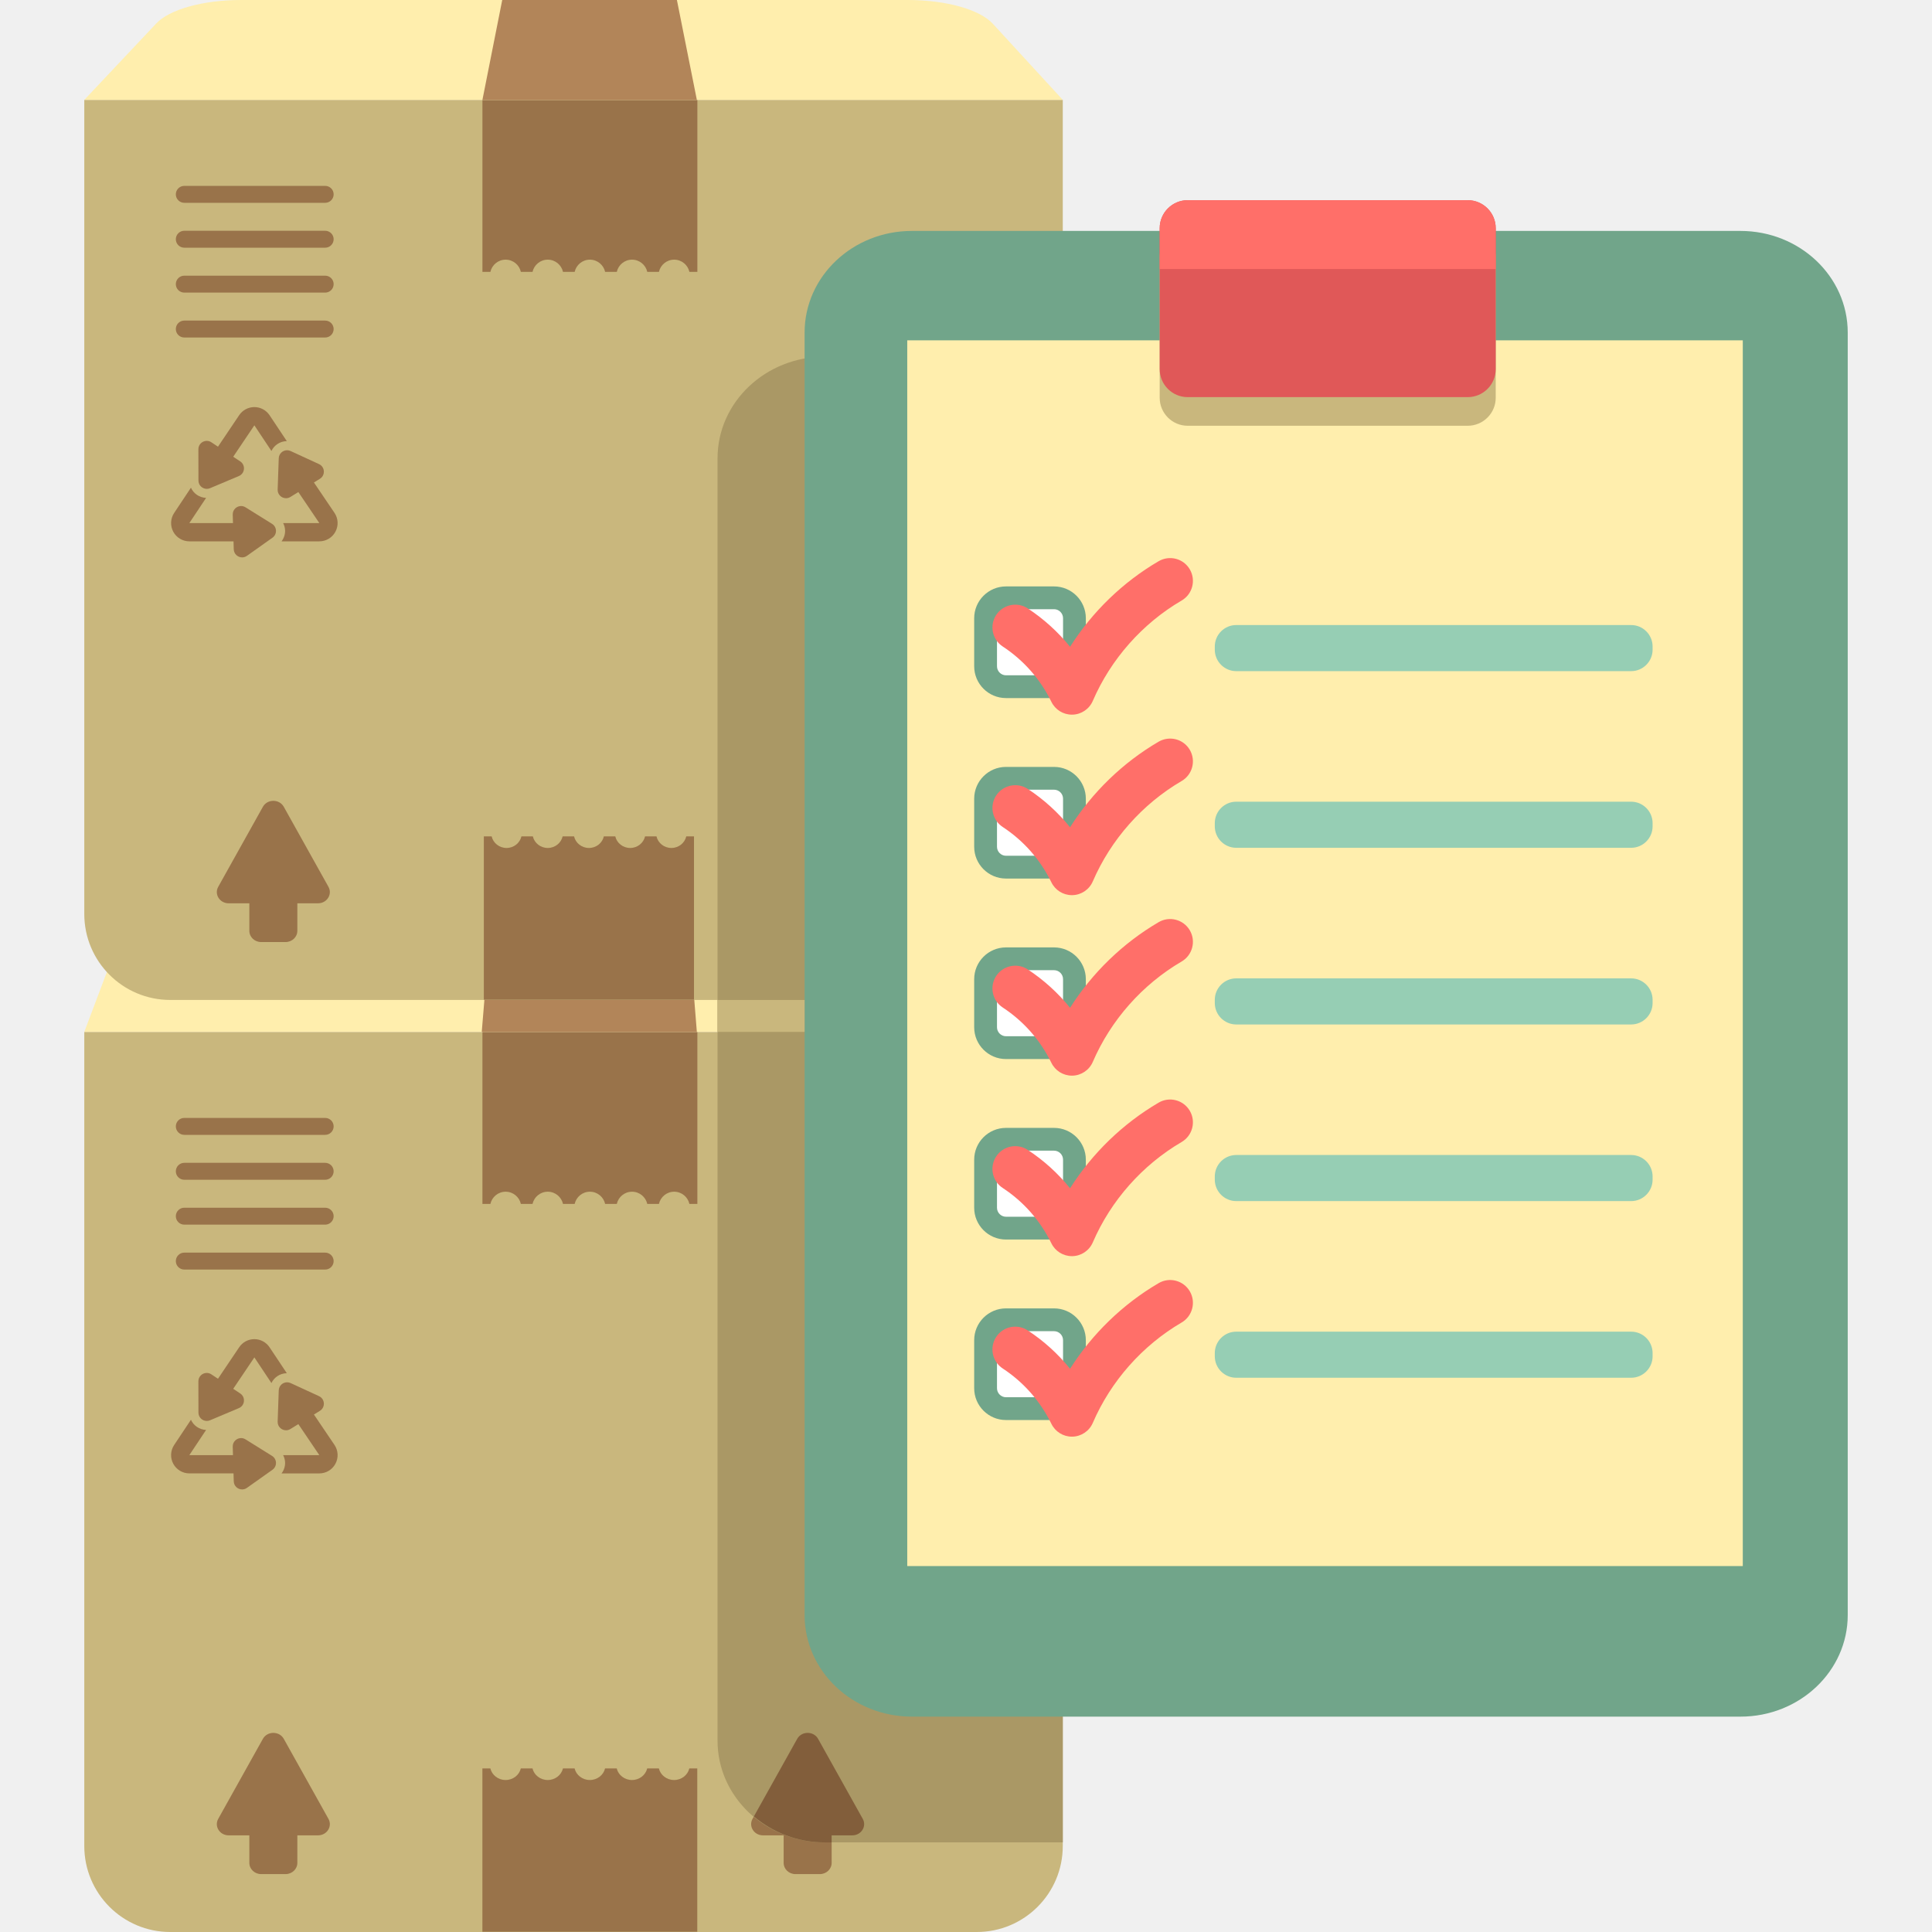
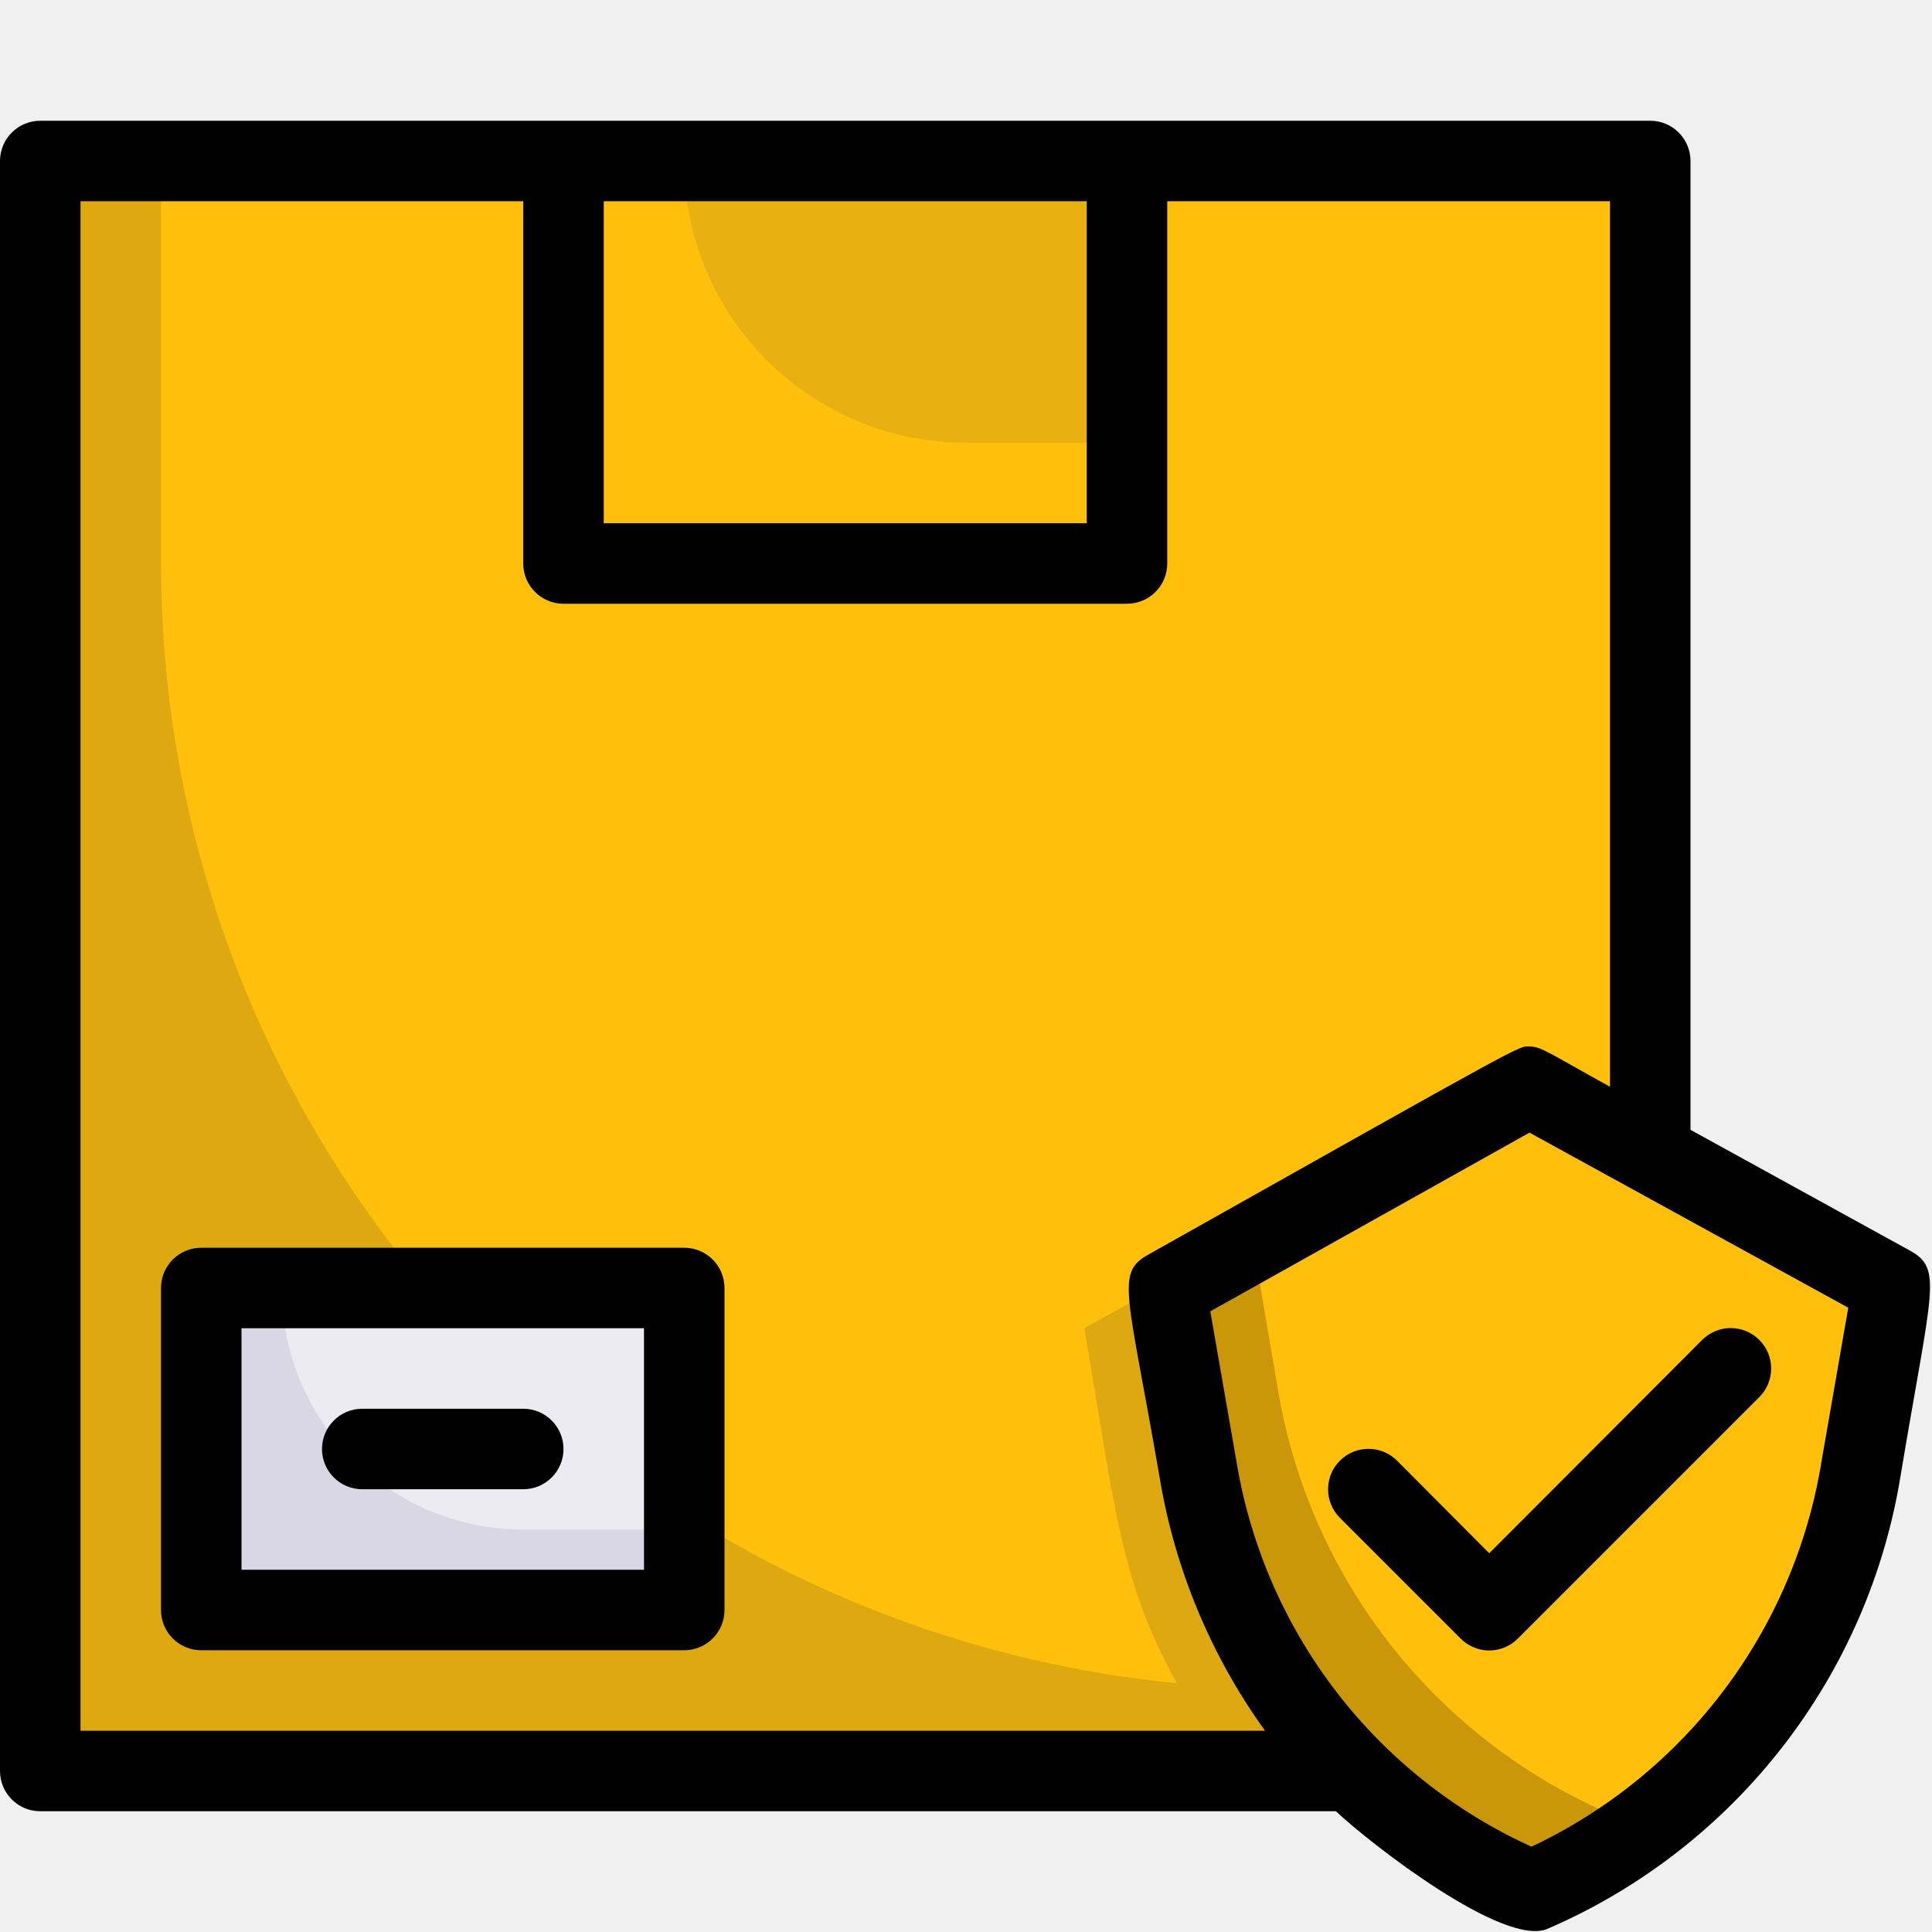
- <svg xmlns="http://www.w3.org/2000/svg" version="1.1" id="ecommerce_1_" x="0px" y="0px" viewBox="0 0 115 115" style="enable-background:new 0 0 115 115;" xml:space="preserve">
-   <style type="text/css">
- 	.st0{fill:#FFEEAD;}
- 	.st1{fill:#C9B77D;}
- 	.st2{fill:#99734A;}
- 	.st3{fill:#FF6F69;}
- 	.st4{fill:#96CEB4;}
- 	.st5{fill:none;}
- 	.st6{fill:#AA9865;}
- 	.st7{fill:#71A58A;}
- 	.st8{fill:#FFCC5C;}
- 	.st9{fill:#825E3B;}
- 	.st10{fill:#639376;}
- 	.st11{fill:#E05858;}
- 	.st12{fill:#C1821E;}
- 	.st13{fill:#D6A041;}
- 	.st14{fill:#B28559;}
- 	.st15{fill:#BF4343;}
- 	.st16{fill:#D3C089;}
- 	.st17{fill:#7C5C3C;}
- 	.st18{fill:#FDCC5C;}
- 	.st19{fill:#FFFFFF;}
- </style>
-   <g id="inventory_management_1_">
-     <g>
-       <g>
-         <g>
-           <path class="st1" d="M5.017,61.423v48.459c0,2.827,2.292,5.118,5.118,5.118h48.007c2.827,0,5.118-2.291,5.118-5.118V61.423      H5.017z" />
-         </g>
+ <svg xmlns="http://www.w3.org/2000/svg" id="SvgjsSvg1001" width="288" height="288" version="1.1">
+   <defs id="SvgjsDefs1002" />
+   <g id="SvgjsG1008">
+     <svg viewBox="0 0 48 48" width="288" height="288">
+       <g data-name="protected product quality" fill="#000000" class="color000 svgShape">
+         <path fill="#dea811" d="M41,4V28.68L37.94,27l-9,5c.81,4.71,1,8.33,4.64,12H1V4Z" class="coloredb996 svgShape" />
+         <path fill="#ffbf0b" d="M41,4V28.68L37.94,27c-5.95,3.34,5.2-3-11,6,.76,4.44.88,6.27,2.3,8.82A28,28,0,0,1,4,14V4Z" class="colorf6ccaf svgShape" />
+         <path fill="#ca970b" d="M47,32c-.74,4.62-.86,7.65-3.7,11.1a13.82,13.82,0,0,1-5.22,4,14,14,0,0,1-8.31-10.46L29,32.05l9-5Z" class="color9dcc6b svgShape" />
+         <path fill="#ffbf0b" d="M47,32c-.74,4.62-.86,7.65-3.7,11.1a14.07,14.07,0,0,1-3.22,2,14,14,0,0,1-8.31-10.46l-.63-3.69L37.94,27Z" class="colorb5e08c svgShape" />
+         <rect width="14" height="10" x="14" y="4" fill="#ffbf0b" class="colora87e6b svgShape" />
+         <path fill="#e8b011" d="M28,4v7H24a7,7,0,0,1-7-7Z" class="colorbe927c svgShape" />
+         <rect width="12" height="8" x="5" y="32" fill="#dad7e5" class="colordad7e5 svgShape" />
+         <path fill="#edebf2" d="M17,32v6H13a6,6,0,0,1-6-6Z" class="coloredebf2 svgShape" />
+         <path d="M47.45,31.07l-5.45-3V4a1,1,0,0,0-1-1H1A1,1,0,0,0,0,4V44a1,1,0,0,0,1,1H33.19c.86.81,4.18,3.39,5.26,2.92A14.85,14.85,0,0,0,47.23,36.6C48,32,48.27,31.52,47.45,31.07ZM27,5v8H15V5ZM2,5H13v9a1,1,0,0,0,1,1H28a1,1,0,0,0,1-1V5H40V27c-1.54-.85-1.71-1-2-1s.13-.23-9.47,5.17c-.82.46-.52.9.28,5.53A14.93,14.93,0,0,0,31.43,43H2ZM45.26,36.28a12.85,12.85,0,0,1-7.21,9.6,12.79,12.79,0,0,1-7.32-9.51l-.66-3.79L38,28.14l7.92,4.35Z" fill="#000000" class="color000 svgShape" />
+         <path d="M17,31H5a1,1,0,0,0-1,1v8a1,1,0,0,0,1,1H17a1,1,0,0,0,1-1V32A1,1,0,0,0,17,31Zm-1,8H6V33H16Z" fill="#000000" class="color000 svgShape" />
+         <path d="M9 37h4a1 1 0 000-2H9A1 1 0 009 37zM37 38.59l-2.29-2.3a1 1 0 00-1.42 1.42l3 3a1 1 0 001.42 0l6-6a1 1 0 00-1.42-1.42z" fill="#000000" class="color000 svgShape" />
      </g>
-       <g>
-         <g>
-           <g>
-             <path class="st2" d="M19.551,108.266l-2.659-4.763c-0.264-0.474-0.979-0.474-1.244,0l-2.659,4.763       c-0.248,0.445,0.091,0.981,0.622,0.981h1.231v1.639c0,0.369,0.315,0.668,0.704,0.668h1.449c0.389,0,0.704-0.299,0.704-0.668       v-1.639h1.231C19.46,109.247,19.8,108.711,19.551,108.266z" />
-           </g>
-         </g>
-         <g>
-           <g>
-             <path class="st2" d="M51.355,108.266l-2.659-4.763c-0.264-0.474-0.979-0.474-1.244,0l-2.659,4.763       c-0.248,0.445,0.091,0.981,0.622,0.981h1.231v1.639c0,0.369,0.315,0.668,0.704,0.668h1.449c0.389,0,0.704-0.299,0.704-0.668       v-1.639h1.231C51.264,109.247,51.603,108.711,51.355,108.266z" />
-           </g>
-         </g>
-       </g>
-       <g>
-         <g>
-           <path class="st2" d="M28.716,61.423v10.24h0.474c0.093-0.416,0.463-0.728,0.907-0.728s0.814,0.312,0.907,0.728h0.694      c0.093-0.416,0.463-0.728,0.907-0.728s0.814,0.312,0.907,0.728h0.694c0.093-0.416,0.463-0.728,0.907-0.728      c0.444,0,0.814,0.312,0.907,0.728h0.694c0.093-0.416,0.463-0.728,0.907-0.728c0.444,0,0.814,0.312,0.907,0.728h0.694      c0.093-0.416,0.463-0.728,0.907-0.728c0.444,0,0.814,0.312,0.907,0.728h0.474v-10.24H28.716z" />
-         </g>
-       </g>
-       <g>
-         <g>
-           <path class="st0" d="M59.095,50.109c-0.779-2.117-2.796-3.524-5.052-3.524H14.339c-2.256,0-4.273,1.407-5.052,3.524      l-4.27,11.313H63.26L59.095,50.109z" />
-         </g>
-       </g>
-       <g>
-         <g>
-           <polygon class="st14" points="40.292,46.586 29.895,46.586 28.676,61.423 41.479,61.423     " />
-         </g>
-       </g>
-       <g>
-         <g>
-           <path class="st2" d="M41.031,105.262c-0.093,0.395-0.463,0.691-0.906,0.691c-0.444,0-0.814-0.296-0.907-0.691h-0.694      c-0.093,0.395-0.463,0.691-0.907,0.691c-0.444,0-0.814-0.296-0.907-0.691h-0.694c-0.093,0.395-0.463,0.691-0.907,0.691      c-0.444,0-0.814-0.296-0.907-0.691H33.51c-0.093,0.395-0.463,0.691-0.907,0.691c-0.444,0-0.814-0.296-0.907-0.691h-0.694      c-0.093,0.395-0.463,0.691-0.907,0.691c-0.444,0-0.814-0.296-0.907-0.691h-0.474v9.722h12.79v-9.722H41.031z" />
-         </g>
-       </g>
-       <g>
-         <g>
-           <path class="st2" d="M19.355,66.543H10.97c-0.279,0-0.504,0.226-0.504,0.504s0.226,0.504,0.504,0.504h8.386      c0.279,0,0.504-0.226,0.504-0.504S19.634,66.543,19.355,66.543z" />
-         </g>
-       </g>
-       <g>
-         <g>
-           <path class="st2" d="M19.355,69.216H10.97c-0.279,0-0.504,0.226-0.504,0.504c0,0.278,0.226,0.504,0.504,0.504h8.386      c0.279,0,0.504-0.226,0.504-0.504C19.86,69.441,19.634,69.216,19.355,69.216z" />
-         </g>
-       </g>
-       <g>
-         <g>
-           <path class="st2" d="M19.355,71.888H10.97c-0.279,0-0.504,0.226-0.504,0.504s0.226,0.504,0.504,0.504h8.386      c0.279,0,0.504-0.226,0.504-0.504S19.634,71.888,19.355,71.888z" />
-         </g>
-       </g>
-       <g>
-         <g>
-           <path class="st2" d="M19.355,74.561H10.97c-0.279,0-0.504,0.226-0.504,0.504c0,0.278,0.226,0.504,0.504,0.504h8.386      c0.279,0,0.504-0.226,0.504-0.504C19.86,74.787,19.634,74.561,19.355,74.561z" />
-         </g>
-       </g>
-       <g>
-         <g>
-           <g>
-             <path class="st2" d="M19.914,86.013l-1.228-1.815l0.355-0.219c0.338-0.208,0.308-0.709-0.053-0.875l-1.691-0.779       c-0.069-0.032-0.139-0.046-0.208-0.046c-0.256,0-0.487,0.201-0.497,0.481l-0.065,1.86c-0.01,0.299,0.233,0.516,0.498,0.516       c0.087,0,0.176-0.023,0.26-0.075l0.474-0.292l1.249,1.847h-2.154c0.068,0.134,0.111,0.281,0.116,0.436       c0.007,0.239-0.072,0.465-0.211,0.651h2.249c0.401,0,0.769-0.221,0.958-0.574C20.157,86.775,20.136,86.346,19.914,86.013z" />
-           </g>
-         </g>
-         <g>
-           <g>
-             <path class="st2" d="M16.045,80.196c-0.202-0.303-0.541-0.485-0.905-0.485c-0.364,0-0.704,0.182-0.905,0.485l-1.26,1.872       l-0.395-0.262c-0.087-0.057-0.181-0.084-0.273-0.084c-0.259,0-0.499,0.206-0.499,0.499l0.004,1.862       c0,0.286,0.235,0.497,0.497,0.497c0.064,0,0.129-0.012,0.194-0.04l1.715-0.723c0.366-0.154,0.412-0.654,0.081-0.873       l-0.417-0.276l1.259-1.87l1.015,1.526c0.165-0.344,0.511-0.579,0.916-0.586L16.045,80.196z" />
-           </g>
-         </g>
-         <g>
-           <g>
-             <path class="st2" d="M16.193,86.66l-1.58-0.984c-0.084-0.052-0.174-0.076-0.262-0.076c-0.264,0-0.507,0.215-0.498,0.513       l0.015,0.501h-2.597l0.997-1.499c-0.402-0.016-0.745-0.257-0.903-0.605l-0.999,1.502c-0.222,0.334-0.242,0.763-0.053,1.116       c0.189,0.353,0.558,0.574,0.958,0.574H13.9l0.014,0.472c0.009,0.287,0.246,0.483,0.499,0.483c0.097,0,0.196-0.029,0.286-0.093       l1.518-1.077C16.508,87.282,16.495,86.848,16.193,86.66z" />
-           </g>
-         </g>
-       </g>
-     </g>
-     <g>
-       <g>
-         <g>
-           <path class="st1" d="M5.017,5.944v48.459c0,2.827,2.292,5.118,5.118,5.118h48.007c2.827,0,5.118-2.292,5.118-5.118V5.944H5.017z      " />
-         </g>
-       </g>
-       <g>
-         <g>
-           <g>
-             <path class="st2" d="M19.551,52.787l-2.659-4.763c-0.264-0.474-0.979-0.474-1.244,0l-2.659,4.763       c-0.248,0.445,0.091,0.981,0.622,0.981h1.231v1.639c0,0.369,0.315,0.668,0.704,0.668h1.449c0.389,0,0.704-0.299,0.704-0.668       v-1.639h1.231C19.46,53.768,19.8,53.232,19.551,52.787z" />
-           </g>
-         </g>
-         <g>
-           <g>
-             <path class="st2" d="M51.355,52.787l-2.659-4.763c-0.264-0.474-0.979-0.474-1.244,0l-2.659,4.763       c-0.248,0.445,0.091,0.981,0.622,0.981h1.231v1.639c0,0.369,0.315,0.668,0.704,0.668h1.449c0.389,0,0.704-0.299,0.704-0.668       v-1.639h1.231C51.264,53.768,51.603,53.232,51.355,52.787z" />
-           </g>
-         </g>
-       </g>
-       <g>
-         <g>
-           <path class="st2" d="M28.716,5.944v10.24h0.474c0.093-0.416,0.463-0.728,0.907-0.728s0.814,0.312,0.907,0.728h0.694      c0.093-0.416,0.463-0.728,0.907-0.728s0.814,0.312,0.907,0.728h0.694c0.093-0.416,0.463-0.728,0.907-0.728      c0.444,0,0.814,0.312,0.907,0.728h0.694c0.093-0.416,0.463-0.728,0.907-0.728c0.444,0,0.814,0.312,0.907,0.728h0.694      c0.093-0.416,0.463-0.728,0.907-0.728c0.444,0,0.814,0.312,0.907,0.728h0.474V5.944H28.716z" />
-         </g>
-       </g>
-       <g>
-         <g>
-           <path class="st0" d="M59.095,1.412C58.316,0.563,56.299,0,54.043,0H14.339c-2.256,0-4.273,0.563-5.052,1.412l-4.27,4.533H63.26      L59.095,1.412z" />
-         </g>
-       </g>
-       <g>
-         <g>
-           <polygon class="st14" points="40.292,0 29.895,0 28.716,5.944 41.479,5.944     " />
-         </g>
-       </g>
-       <g>
-         <g>
-           <path class="st2" d="M40.85,49.783c-0.091,0.395-0.452,0.691-0.887,0.691c-0.434,0-0.796-0.296-0.887-0.691h-0.679      c-0.091,0.395-0.452,0.691-0.887,0.691c-0.434,0-0.796-0.296-0.887-0.691h-0.679c-0.09,0.395-0.452,0.691-0.887,0.691      s-0.796-0.296-0.887-0.691h-0.679c-0.091,0.395-0.452,0.691-0.887,0.691c-0.434,0-0.796-0.296-0.887-0.691h-0.679      c-0.09,0.395-0.452,0.691-0.887,0.691c-0.434,0-0.796-0.296-0.887-0.691h-0.464v9.722h12.509v-9.722H40.85z" />
-         </g>
-       </g>
-       <g>
-         <g>
-           <path class="st2" d="M19.355,11.064H10.97c-0.279,0-0.504,0.226-0.504,0.504s0.226,0.504,0.504,0.504h8.386      c0.279,0,0.504-0.226,0.504-0.504S19.634,11.064,19.355,11.064z" />
-         </g>
-       </g>
-       <g>
-         <g>
-           <path class="st2" d="M19.355,13.736H10.97c-0.279,0-0.504,0.226-0.504,0.504c0,0.279,0.226,0.504,0.504,0.504h8.386      c0.279,0,0.504-0.226,0.504-0.504C19.86,13.962,19.634,13.736,19.355,13.736z" />
-         </g>
-       </g>
-       <g>
-         <g>
-           <path class="st2" d="M19.355,16.409H10.97c-0.279,0-0.504,0.226-0.504,0.504c0,0.278,0.226,0.504,0.504,0.504h8.386      c0.279,0,0.504-0.226,0.504-0.504C19.86,16.635,19.634,16.409,19.355,16.409z" />
-         </g>
-       </g>
-       <g>
-         <g>
-           <path class="st2" d="M19.355,19.082H10.97c-0.279,0-0.504,0.226-0.504,0.504s0.226,0.504,0.504,0.504h8.386      c0.279,0,0.504-0.226,0.504-0.504S19.634,19.082,19.355,19.082z" />
-         </g>
-       </g>
-       <g>
-         <g>
-           <g>
-             <path class="st2" d="M19.914,30.534l-1.228-1.815l0.355-0.219c0.338-0.208,0.308-0.709-0.053-0.875l-1.691-0.779       c-0.069-0.032-0.139-0.046-0.208-0.046c-0.256,0-0.487,0.201-0.497,0.481l-0.065,1.86c-0.01,0.299,0.233,0.515,0.498,0.515       c0.087,0,0.176-0.023,0.26-0.075l0.474-0.292l1.249,1.847h-2.154c0.068,0.134,0.111,0.281,0.116,0.436       c0.007,0.239-0.072,0.465-0.211,0.651h2.249c0.401,0,0.769-0.22,0.958-0.574C20.157,31.296,20.136,30.867,19.914,30.534z" />
-           </g>
-         </g>
-         <g>
-           <g>
-             <path class="st2" d="M16.045,24.716c-0.202-0.303-0.541-0.485-0.905-0.485c-0.364,0-0.704,0.182-0.905,0.485l-1.26,1.872       l-0.395-0.262c-0.087-0.058-0.181-0.084-0.273-0.084c-0.259,0-0.499,0.206-0.499,0.499l0.004,1.861       c0,0.286,0.235,0.497,0.497,0.497c0.064,0,0.129-0.012,0.194-0.04l1.715-0.723c0.366-0.154,0.412-0.654,0.081-0.873       l-0.417-0.276l1.259-1.87l1.015,1.526c0.165-0.344,0.511-0.579,0.916-0.586L16.045,24.716z" />
-           </g>
-         </g>
-         <g>
-           <g>
-             <path class="st2" d="M16.193,31.181l-1.58-0.984c-0.084-0.052-0.174-0.076-0.262-0.076c-0.264,0-0.507,0.215-0.498,0.513       l0.015,0.501h-2.597l0.997-1.499c-0.402-0.016-0.745-0.257-0.903-0.605l-0.999,1.502c-0.222,0.334-0.242,0.762-0.053,1.116       c0.189,0.353,0.558,0.574,0.958,0.574H13.9l0.014,0.472c0.009,0.287,0.246,0.483,0.499,0.483c0.097,0,0.196-0.029,0.286-0.093       l1.518-1.077C16.508,31.803,16.495,31.369,16.193,31.181z" />
-           </g>
-         </g>
-       </g>
-     </g>
-     <g>
-       <g>
-         <path class="st6" d="M63.26,21.23H49.099c-3.528,0-6.388,2.708-6.388,6.048v76.339c0,3.34,2.86,6.048,6.388,6.048H63.26V61.423     l-1.328-3.608c0.817-0.907,1.328-2.096,1.328-3.412V21.23z" />
-       </g>
-     </g>
-     <g>
-       <g>
-         <path class="st9" d="M51.355,108.266l-2.659-4.763c-0.264-0.474-0.979-0.474-1.244,0l-2.579,4.619     c1.128,0.949,2.597,1.544,4.226,1.544h0.403v-0.419h1.231C51.264,109.247,51.603,108.711,51.355,108.266z" />
-       </g>
-     </g>
-     <g>
-       <g>
-         <g>
-           <path class="st7" d="M103.596,13.746H54.281c-3.528,0-6.388,2.708-6.388,6.048v76.339c0,3.34,2.86,6.048,6.388,6.048h49.315      c3.528,0,6.388-2.708,6.388-6.048V19.795C109.983,16.454,107.124,13.746,103.596,13.746z" />
-         </g>
-       </g>
-       <g>
-         <g>
-           <rect x="54.003" y="20.258" class="st0" width="49.734" height="72.96" />
-         </g>
-       </g>
-       <g>
-         <g>
-           <g>
-             <g>
-               <g>
-                 <path class="st19" d="M62.74,35.584h-2.86c-0.671,0-1.215,0.544-1.215,1.215v2.86c0,0.671,0.544,1.215,1.215,1.215h2.86         c0.671,0,1.215-0.544,1.215-1.215v-2.86C63.955,36.128,63.411,35.584,62.74,35.584z" />
-               </g>
-             </g>
-             <g>
-               <g>
-                 <g>
-                   <path class="st7" d="M62.74,34.906h-2.86c-1.044,0-1.893,0.849-1.893,1.893v2.86c0,1.044,0.849,1.893,1.893,1.893h2.86          c1.044,0,1.893-0.849,1.893-1.893v-2.86C64.633,35.755,63.784,34.906,62.74,34.906z M63.277,39.659          c0,0.295-0.241,0.537-0.536,0.537h-2.86c-0.295,0-0.536-0.241-0.536-0.537v-2.86c0-0.295,0.241-0.537,0.536-0.537h2.86          c0.295,0,0.536,0.241,0.536,0.537V39.659z" />
-                 </g>
-               </g>
-             </g>
-           </g>
-           <g>
-             <g>
-               <path class="st3" d="M70.822,33.891c-0.376-0.646-1.204-0.864-1.856-0.486c-2.133,1.246-3.95,3.012-5.272,5.094        c-0.713-0.883-1.563-1.656-2.519-2.284c-0.623-0.411-1.465-0.234-1.878,0.389c-0.411,0.627-0.237,1.468,0.389,1.878        c1.245,0.817,2.247,1.955,2.897,3.294c0.228,0.468,0.702,0.763,1.22,0.763h0.03c0.531-0.012,1.005-0.333,1.215-0.82        c1.073-2.486,2.95-4.608,5.288-5.974C70.982,35.369,71.199,34.538,70.822,33.891z" />
-             </g>
-           </g>
-         </g>
-         <g>
-           <g>
-             <g>
-               <g>
-                 <path class="st19" d="M62.74,46.328h-2.86c-0.671,0-1.215,0.544-1.215,1.215v2.86c0,0.671,0.544,1.215,1.215,1.215h2.86         c0.671,0,1.215-0.544,1.215-1.215v-2.86C63.955,46.871,63.411,46.328,62.74,46.328z" />
-               </g>
-             </g>
-             <g>
-               <g>
-                 <g>
-                   <path class="st7" d="M62.74,45.649h-2.86c-1.044,0-1.893,0.849-1.893,1.893v2.86c0,1.044,0.849,1.893,1.893,1.893h2.86          c1.044,0,1.893-0.849,1.893-1.893v-2.86C64.633,46.498,63.784,45.649,62.74,45.649z M63.277,50.402          c0,0.295-0.241,0.536-0.536,0.536h-2.86c-0.295,0-0.536-0.241-0.536-0.536v-2.86c0-0.295,0.241-0.536,0.536-0.536h2.86          c0.295,0,0.536,0.241,0.536,0.536V50.402z" />
-                 </g>
-               </g>
-             </g>
-           </g>
-           <g>
-             <g>
-               <path class="st3" d="M70.822,44.634c-0.376-0.645-1.204-0.862-1.856-0.486c-2.133,1.246-3.95,3.012-5.272,5.094        c-0.713-0.883-1.563-1.656-2.519-2.283c-0.623-0.409-1.465-0.234-1.878,0.389c-0.411,0.627-0.237,1.468,0.389,1.878        c1.245,0.817,2.247,1.955,2.897,3.294c0.228,0.467,0.702,0.763,1.22,0.763h0.03c0.531-0.012,1.005-0.333,1.215-0.82        c1.073-2.486,2.95-4.608,5.288-5.974C70.982,46.112,71.199,45.282,70.822,44.634z" />
-             </g>
-           </g>
-         </g>
-         <g>
-           <g>
-             <g>
-               <g>
-                 <path class="st19" d="M62.74,57.071h-2.86c-0.671,0-1.215,0.544-1.215,1.215v2.86c0,0.671,0.544,1.215,1.215,1.215h2.86         c0.671,0,1.215-0.544,1.215-1.215v-2.86C63.955,57.615,63.411,57.071,62.74,57.071z" />
-               </g>
-             </g>
-             <g>
-               <g>
-                 <g>
-                   <path class="st7" d="M62.74,56.393h-2.86c-1.044,0-1.893,0.849-1.893,1.893v2.86c0,1.044,0.849,1.893,1.893,1.893h2.86          c1.044,0,1.893-0.849,1.893-1.893v-2.86C64.633,57.242,63.784,56.393,62.74,56.393z M63.277,61.145          c0,0.295-0.241,0.536-0.536,0.536h-2.86c-0.295,0-0.536-0.241-0.536-0.536v-2.86c0-0.295,0.241-0.536,0.536-0.536h2.86          c0.295,0,0.536,0.241,0.536,0.536V61.145z" />
-                 </g>
-               </g>
-             </g>
-           </g>
-           <g>
-             <g>
-               <path class="st3" d="M70.822,55.377c-0.38-0.649-1.213-0.864-1.856-0.486c-2.133,1.248-3.95,3.013-5.272,5.096        c-0.713-0.883-1.563-1.656-2.519-2.284c-0.623-0.409-1.465-0.236-1.878,0.389c-0.411,0.626-0.237,1.468,0.389,1.878        c1.245,0.817,2.247,1.955,2.897,3.294c0.228,0.467,0.702,0.763,1.22,0.763h0.03c0.531-0.012,1.005-0.333,1.215-0.82        c1.072-2.486,2.95-4.608,5.288-5.975C70.982,56.854,71.199,56.023,70.822,55.377z" />
-             </g>
-           </g>
-         </g>
-         <g>
-           <g>
-             <g>
-               <g>
-                 <path class="st19" d="M62.74,67.815h-2.86c-0.671,0-1.215,0.544-1.215,1.215v2.86c0,0.671,0.544,1.215,1.215,1.215h2.86         c0.671,0,1.215-0.544,1.215-1.215v-2.86C63.955,68.359,63.411,67.815,62.74,67.815z" />
-               </g>
-             </g>
-             <g>
-               <g>
-                 <g>
-                   <path class="st7" d="M62.74,67.136h-2.86c-1.044,0-1.893,0.849-1.893,1.893v2.86c0,1.044,0.849,1.893,1.893,1.893h2.86          c1.044,0,1.893-0.849,1.893-1.893v-2.86C64.633,67.985,63.784,67.136,62.74,67.136z M63.277,71.889          c0,0.295-0.241,0.536-0.536,0.536h-2.86c-0.295,0-0.536-0.241-0.536-0.536v-2.86c0-0.296,0.241-0.537,0.536-0.537h2.86          c0.295,0,0.536,0.241,0.536,0.537V71.889z" />
-                 </g>
-               </g>
-             </g>
-           </g>
-           <g>
-             <g>
-               <path class="st3" d="M70.822,66.12c-0.38-0.648-1.213-0.865-1.856-0.486c-2.133,1.248-3.95,3.013-5.272,5.096        c-0.714-0.885-1.563-1.657-2.521-2.284c-0.625-0.412-1.468-0.236-1.877,0.391c-0.411,0.627-0.236,1.466,0.391,1.877        c1.242,0.815,2.244,1.954,2.896,3.294c0.228,0.467,0.702,0.763,1.22,0.763h0.03c0.531-0.012,1.005-0.333,1.215-0.82        c1.072-2.486,2.95-4.608,5.288-5.975C70.982,67.597,71.199,66.767,70.822,66.12z" />
-             </g>
-           </g>
-         </g>
-         <g>
-           <g>
-             <g>
-               <g>
-                 <path class="st19" d="M62.74,78.559h-2.86c-0.671,0-1.215,0.544-1.215,1.215v2.86c0,0.671,0.544,1.215,1.215,1.215h2.86         c0.671,0,1.215-0.544,1.215-1.215v-2.86C63.955,79.102,63.411,78.559,62.74,78.559z" />
-               </g>
-             </g>
-             <g>
-               <g>
-                 <g>
-                   <path class="st7" d="M62.74,77.88h-2.86c-1.044,0-1.893,0.849-1.893,1.893v2.86c0,1.044,0.849,1.893,1.893,1.893h2.86          c1.044,0,1.893-0.849,1.893-1.893v-2.86C64.633,78.729,63.784,77.88,62.74,77.88z M63.277,82.633          c0,0.295-0.241,0.536-0.536,0.536h-2.86c-0.295,0-0.536-0.241-0.536-0.536v-2.86c0-0.295,0.241-0.536,0.536-0.536h2.86          c0.295,0,0.536,0.241,0.536,0.536V82.633z" />
-                 </g>
-               </g>
-             </g>
-           </g>
-           <g>
-             <g>
-               <path class="st3" d="M70.822,76.864c-0.38-0.649-1.213-0.865-1.856-0.486c-2.133,1.248-3.95,3.013-5.272,5.096        c-0.714-0.885-1.563-1.657-2.521-2.284c-0.625-0.411-1.468-0.236-1.877,0.391c-0.411,0.626-0.236,1.466,0.391,1.877        c1.242,0.815,2.244,1.954,2.896,3.294c0.228,0.468,0.702,0.763,1.22,0.763h0.03c0.531-0.012,1.005-0.333,1.215-0.82        c1.072-2.486,2.95-4.608,5.288-5.975C70.982,78.341,71.199,77.511,70.822,76.864z" />
-             </g>
-           </g>
-         </g>
-         <g>
-           <g>
-             <path class="st4" d="M97.094,37.205h-23.51c-0.701,0-1.275,0.574-1.275,1.275v0.194c0,0.701,0.574,1.275,1.275,1.275h23.51       c0.701,0,1.275-0.574,1.275-1.275V38.48C98.368,37.779,97.795,37.205,97.094,37.205z" />
-           </g>
-         </g>
-         <g>
-           <g>
-             <path class="st4" d="M97.094,47.72h-23.51c-0.701,0-1.275,0.574-1.275,1.275v0.194c0,0.701,0.574,1.275,1.275,1.275h23.51       c0.701,0,1.275-0.574,1.275-1.275v-0.194C98.368,48.294,97.795,47.72,97.094,47.72z" />
-           </g>
-         </g>
-         <g>
-           <g>
-             <path class="st4" d="M97.094,58.236h-23.51c-0.701,0-1.275,0.574-1.275,1.275v0.194c0,0.701,0.574,1.275,1.275,1.275h23.51       c0.701,0,1.275-0.574,1.275-1.275V59.51C98.368,58.809,97.795,58.236,97.094,58.236z" />
-           </g>
-         </g>
-         <g>
-           <g>
-             <path class="st4" d="M97.094,68.75h-23.51c-0.701,0-1.275,0.574-1.275,1.275v0.194c0,0.701,0.574,1.275,1.275,1.275h23.51       c0.701,0,1.275-0.574,1.275-1.275v-0.194C98.368,69.324,97.795,68.75,97.094,68.75z" />
-           </g>
-         </g>
-         <g>
-           <g>
-             <path class="st4" d="M97.094,79.265h-23.51c-0.701,0-1.275,0.574-1.275,1.275v0.194c0,0.701,0.574,1.275,1.275,1.275h23.51       c0.701,0,1.275-0.574,1.275-1.275V80.54C98.368,79.839,97.795,79.265,97.094,79.265z" />
-           </g>
-         </g>
-       </g>
-       <g>
-         <g>
-           <path class="st1" d="M87.363,13.62H70.697c-0.921,0-1.668,0.747-1.668,1.668v8.387c0,0.921,0.747,1.668,1.668,1.668h16.666      c0.921,0,1.668-0.747,1.668-1.668v-8.387C89.031,14.366,88.284,13.62,87.363,13.62z" />
-         </g>
-       </g>
-       <g>
-         <g>
-           <path class="st11" d="M87.363,11.916H70.697c-0.921,0-1.668,0.747-1.668,1.668v8.387c0,0.921,0.747,1.668,1.668,1.668h16.666      c0.921,0,1.668-0.747,1.668-1.668v-8.387C89.031,12.663,88.284,11.916,87.363,11.916z" />
-         </g>
-       </g>
-       <g>
-         <g>
-           <path class="st3" d="M87.363,11.916H70.697c-0.921,0-1.668,0.747-1.668,1.668v2.43h20.002v-2.43      C89.031,12.663,88.284,11.916,87.363,11.916z" />
-         </g>
-       </g>
-     </g>
-     <g>
-       <g>
-         <rect x="42.711" y="59.521" class="st1" width="5.182" height="1.902" />
-       </g>
-     </g>
+     </svg>
  </g>
</svg>
